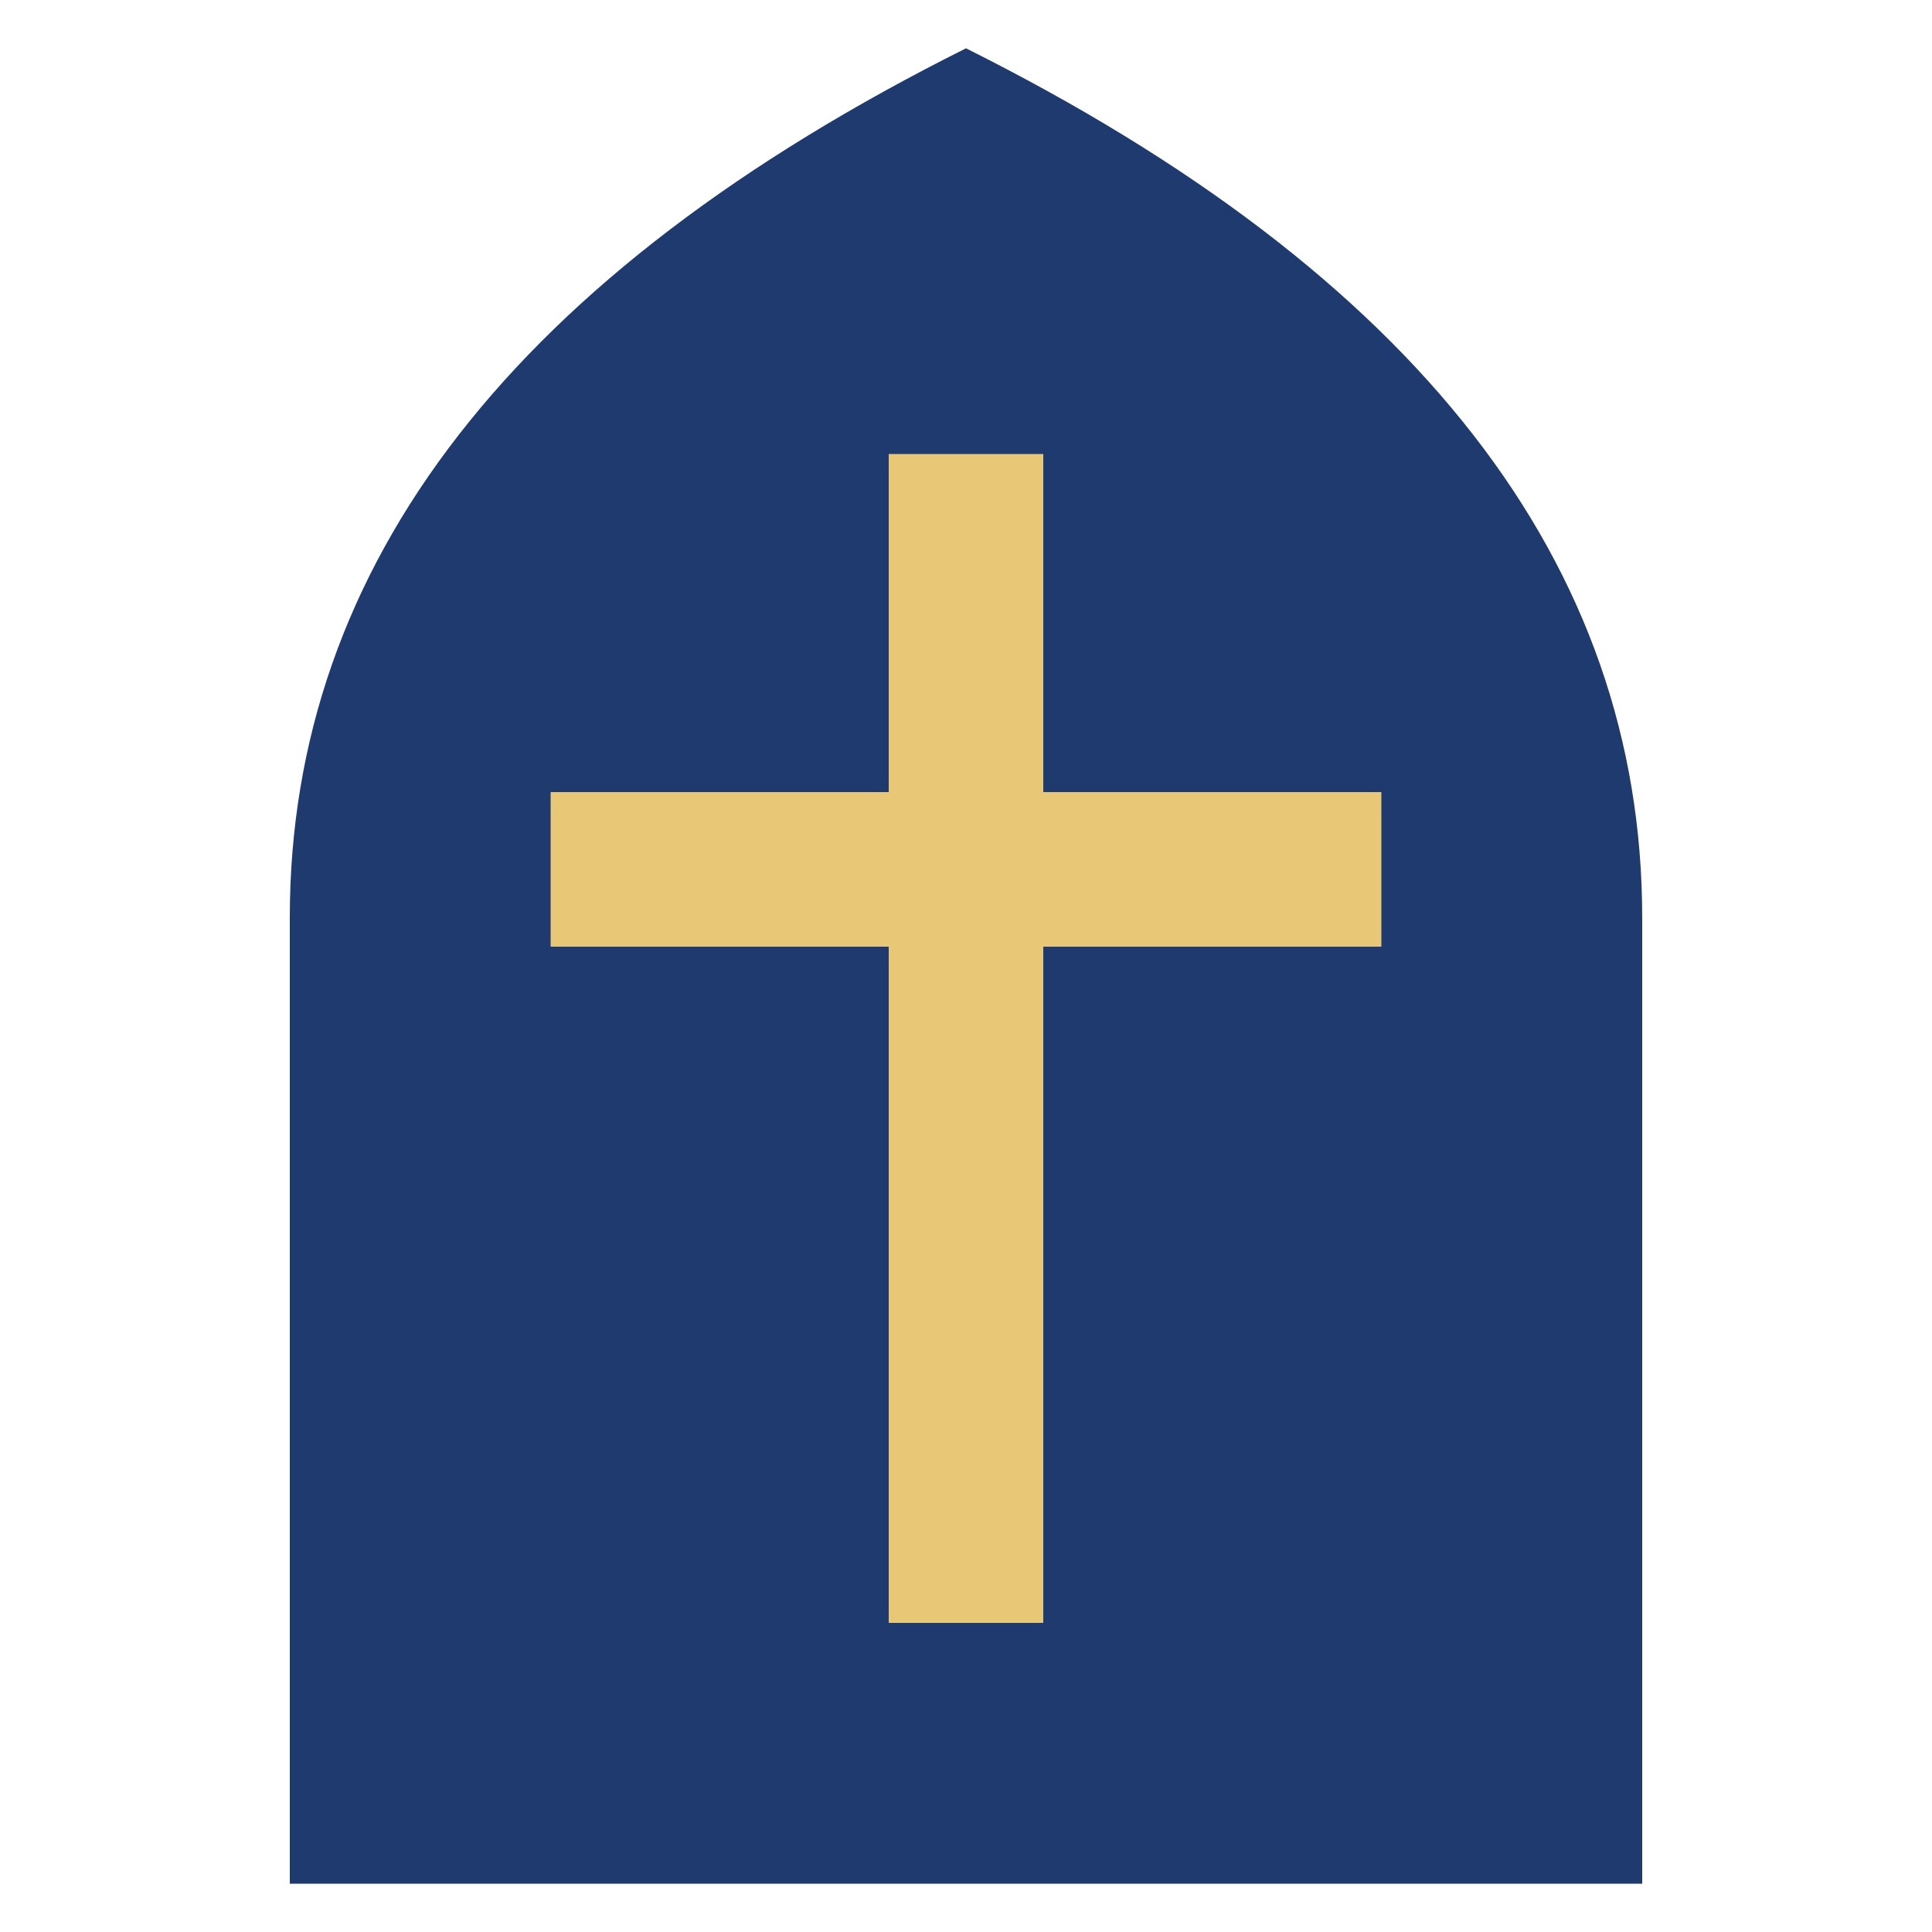
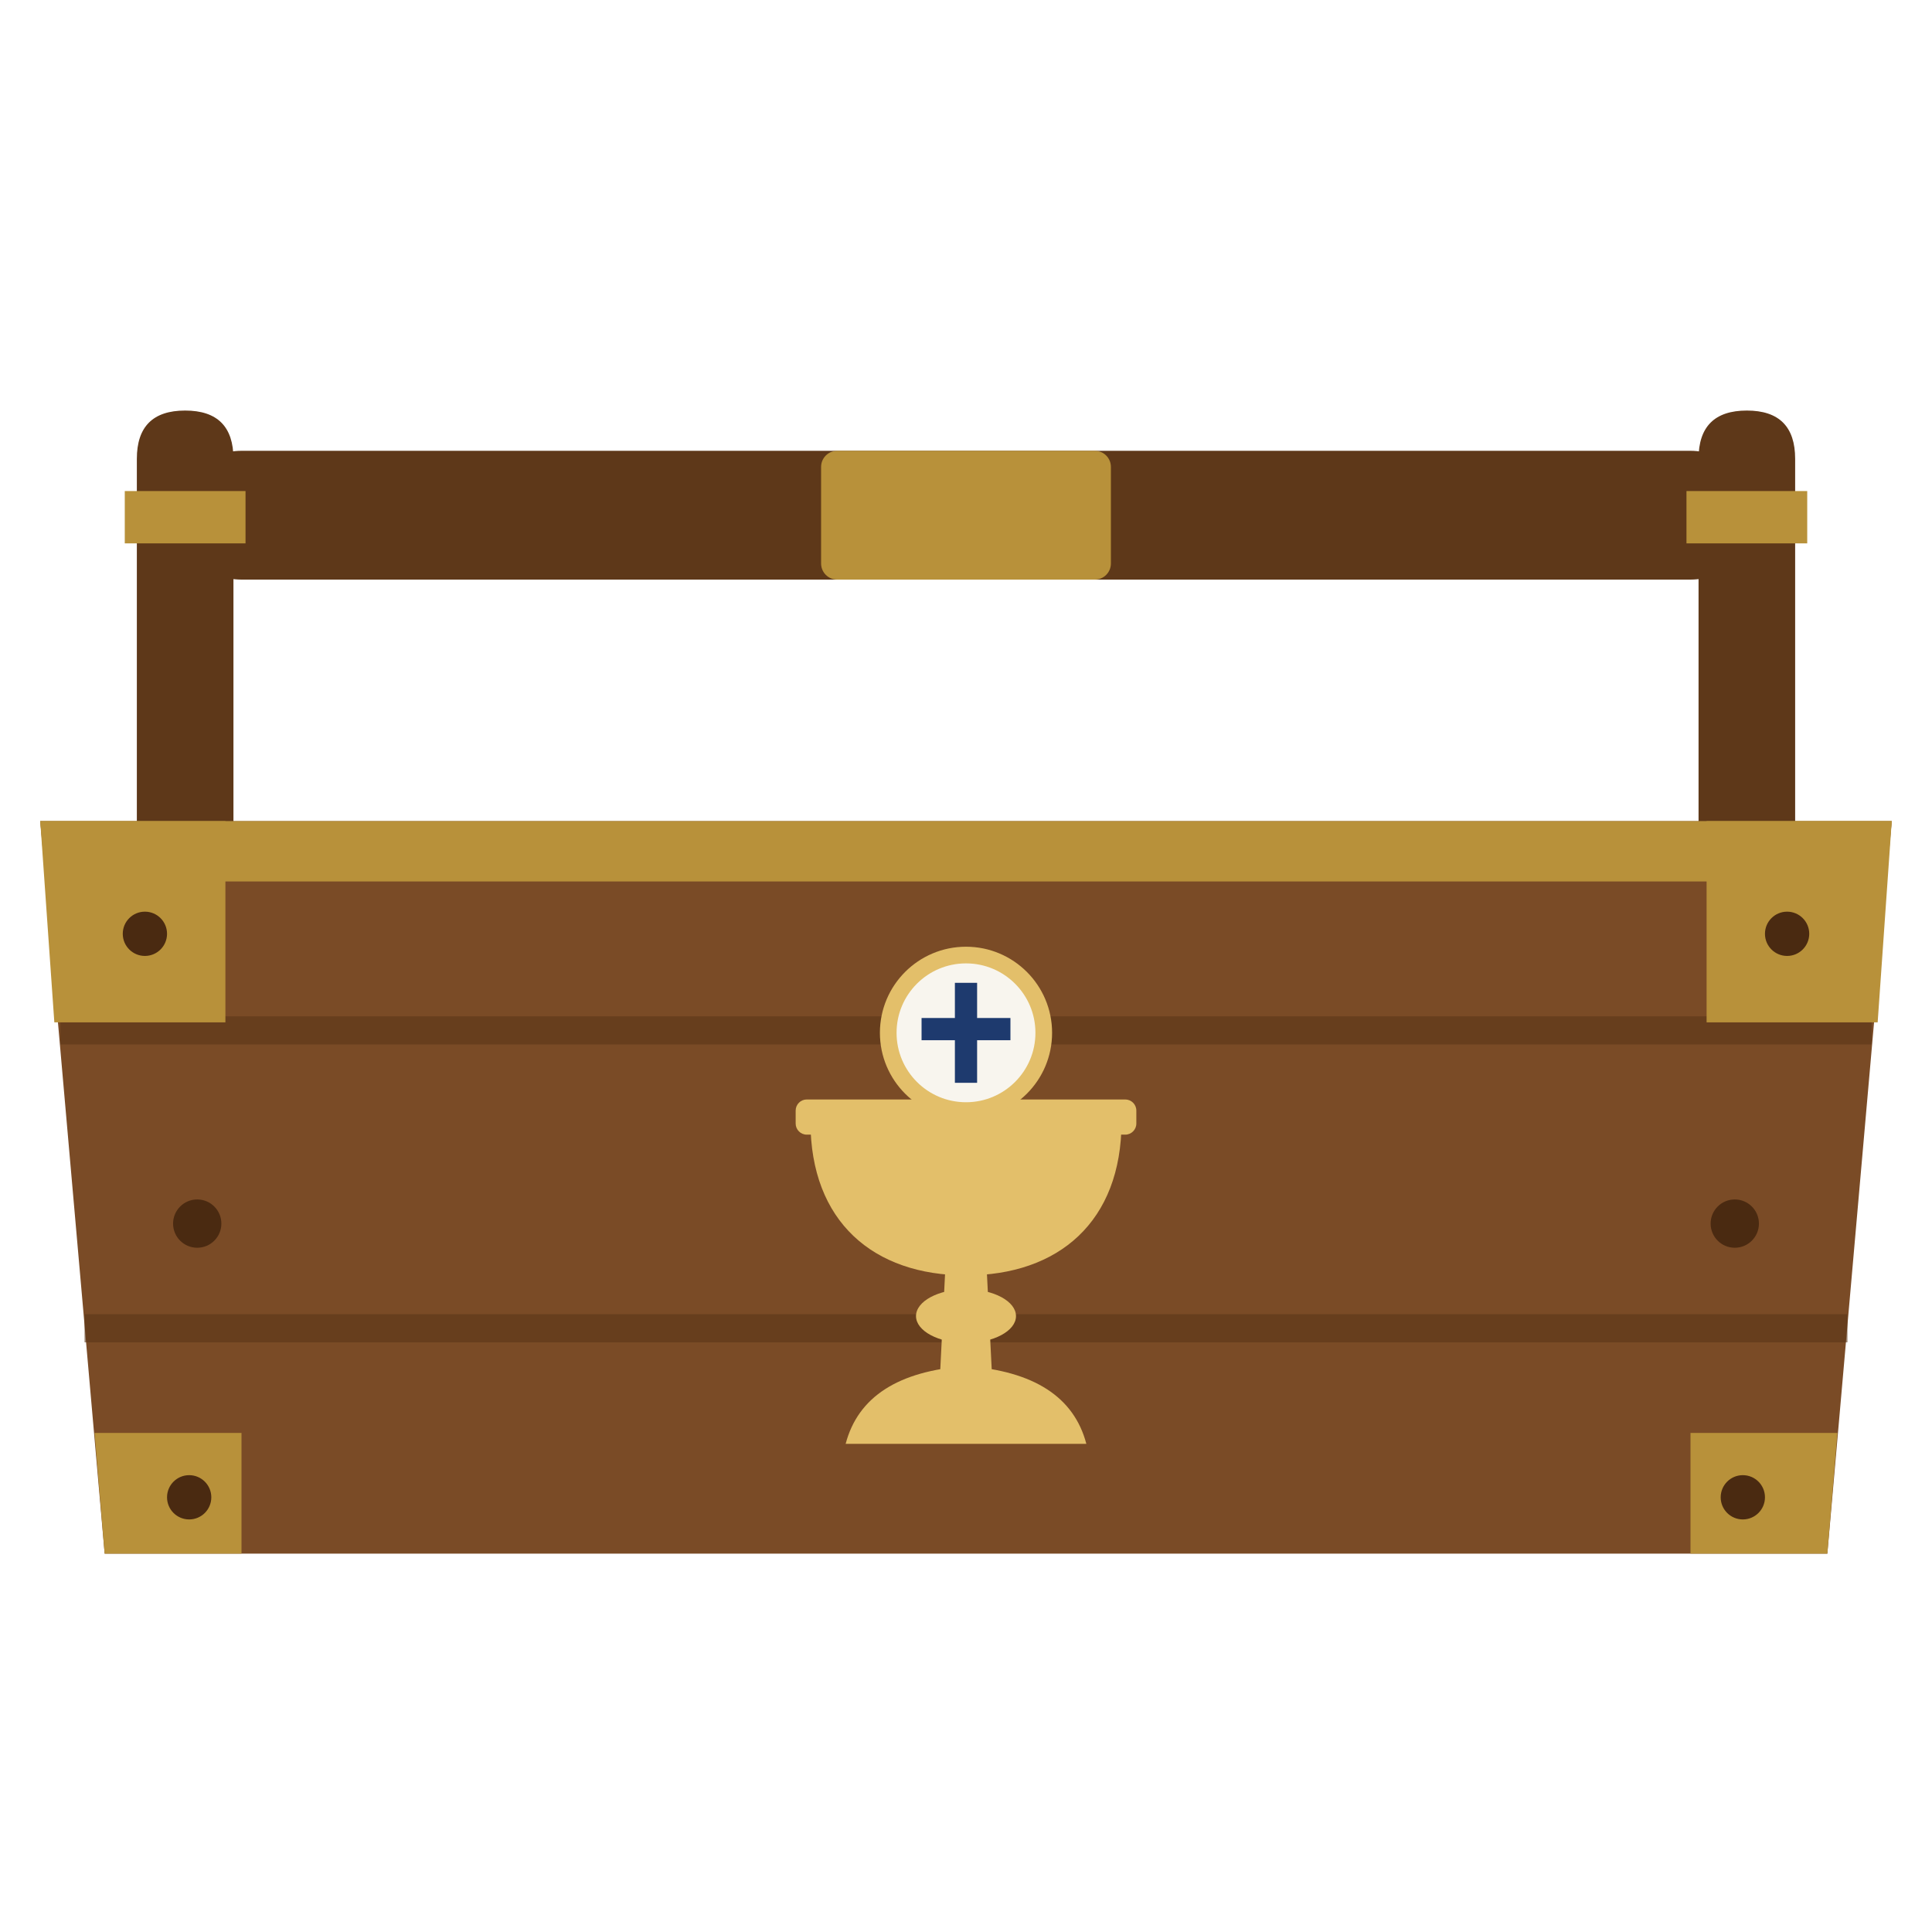
- <svg xmlns="http://www.w3.org/2000/svg" viewBox="0 0 40 40">
-   <path d="M6 39V19Q6 8 20 1Q34 8 34 19v20z" fill="#1e3a6e" />
-   <path d="M20 11v21M13 18h14" stroke="#e8c877" stroke-width="3.2" stroke-linecap="square" />
+ <svg xmlns="http://www.w3.org/2000/svg" viewBox="0 0 48 48">
+   <style>.d{display:none}@media (prefers-color-scheme:dark){.l{display:none}.d{display:inline}}</style>
+   <g class="l">
+     <rect x="4.4" y="11.2" width="39.2" height="3.2" rx="1.6" fill="#5e3819" />
+     <path d="M3.4 24V11.4Q3.4 10.2 4.6 10.2Q5.8 10.2 5.8 11.4V24Z" fill="#5e3819" />
+     <path d="M42.2 24V11.4Q42.2 10.2 43.4 10.2Q44.6 10.2 44.6 11.4V24Z" fill="#5e3819" />
+     <rect x="3.1" y="12.2" width="3" height="1.3" fill="#b8913a" />
+     <rect x="41.9" y="12.2" width="3" height="1.3" fill="#b8913a" />
+     <rect x="20.4" y="11.2" width="7.2" height="3.2" rx=".4" fill="#b8913a" />
+     <path d="M1 20.4H47L45.4 38.6H2.6Z" fill="#7a4b26" />
+     <path d="M1.5 25.6H46.5M2.1 33H45.9" stroke="#5a3517" stroke-width=".7" opacity=".6" />
+     <path d="M1 20.4H47L46.85 21.9H1.15Z" fill="#b8913a" />
+     <path d="M1 20.4H5.6V25.4H1.35Z M47 20.4H42.4V25.4H46.65Z" fill="#b8913a" />
+     <path d="M2.6 38.6L2.35 35.6H6V38.6Z M45.4 38.6L45.65 35.6H42V38.6Z" fill="#b8913a" />
+     <circle cx="3.6" cy="23.2" r=".55" fill="#4a2a11" />
+     <circle cx="44.4" cy="23.2" r=".55" fill="#4a2a11" />
+     <circle cx="4.9" cy="30.4" r=".6" fill="#4a2a11" />
+     <circle cx="43.1" cy="30.4" r=".6" fill="#4a2a11" />
+     <circle cx="4.7" cy="37.2" r=".55" fill="#4a2a11" />
+     <circle cx="43.3" cy="37.2" r=".55" fill="#4a2a11" />
+     <g transform="translate(24 29.8) scale(0.46) translate(-24 -14)">
+       <path d="M17.5 27.2Q18.5 23.4 24 23Q29.5 23.4 30.5 27.2Z" fill="#e3bf6a" />
+       <path d="M22.9 17.4H25.1L25.4 23.4H22.6Z" fill="#e3bf6a" />
+       <ellipse cx="24" cy="20.3" rx="2.7" ry="1.45" fill="#e3bf6a" />
+       <path d="M15.6 9.8H32.4C32.4 15.2 29 18.1 24 18.1C19 18.1 15.6 15.2 15.6 9.8Z" fill="#e3bf6a" />
+       <rect x="14.8" y="8.6" width="18.4" height="1.9" rx=".6" fill="#e3bf6a" />
+       <circle cx="24" cy="5" r="4.2" fill="#f8f5ee" stroke="#e3bf6a" stroke-width=".9" />
+       <path d="M23.4 2.3H24.6V7.7H23.4ZM21.6 4.2H26.4V5.4H21.6Z" fill="#1e3a6e" />
+     </g>
+   </g>
+   <g class="d">
+     <rect x="4.4" y="11.2" width="39.2" height="3.2" rx="1.6" fill="#8a5a30" />
+     <path d="M3.4 24V11.4Q3.4 10.2 4.6 10.2Q5.8 10.2 5.8 11.4V24Z" fill="#8a5a30" />
+     <path d="M42.2 24V11.4Q42.2 10.2 43.4 10.2Q44.6 10.2 44.6 11.4V24Z" fill="#8a5a30" />
+     <rect x="3.1" y="12.2" width="3" height="1.3" fill="#e8c877" />
+     <rect x="41.9" y="12.2" width="3" height="1.3" fill="#e8c877" />
+     <rect x="20.4" y="11.2" width="7.2" height="3.2" rx=".4" fill="#e8c877" />
+     <path d="M1 20.4H47L45.4 38.6H2.6Z" fill="#a8703f" />
+     <path d="M1.5 25.6H46.5M2.1 33H45.9" stroke="#6e4523" stroke-width=".7" opacity=".6" />
+     <path d="M1 20.4H47L46.85 21.9H1.15Z" fill="#e8c877" />
+     <path d="M1 20.4H5.6V25.4H1.35Z M47 20.4H42.4V25.4H46.65Z" fill="#e8c877" />
+     <path d="M2.6 38.6L2.35 35.6H6V38.6Z M45.4 38.6L45.65 35.6H42V38.6Z" fill="#e8c877" />
+     <circle cx="3.6" cy="23.2" r=".55" fill="#6e4523" />
+     <circle cx="44.4" cy="23.2" r=".55" fill="#6e4523" />
+     <circle cx="4.9" cy="30.4" r=".6" fill="#6e4523" />
+     <circle cx="43.1" cy="30.4" r=".6" fill="#6e4523" />
+     <circle cx="4.7" cy="37.2" r=".55" fill="#6e4523" />
+     <circle cx="43.3" cy="37.2" r=".55" fill="#6e4523" />
+     <g transform="translate(24 29.8) scale(0.46) translate(-24 -14)">
+       <path d="M17.5 27.2Q18.5 23.4 24 23Q29.5 23.4 30.5 27.2Z" fill="#e3bf6a" />
+       <path d="M22.9 17.4H25.1L25.4 23.4H22.6Z" fill="#e3bf6a" />
+       <ellipse cx="24" cy="20.3" rx="2.7" ry="1.45" fill="#e3bf6a" />
+       <path d="M15.6 9.8H32.4C32.4 15.2 29 18.1 24 18.1C19 18.1 15.6 15.2 15.6 9.8Z" fill="#e3bf6a" />
+       <rect x="14.8" y="8.6" width="18.4" height="1.9" rx=".6" fill="#e3bf6a" />
+       <circle cx="24" cy="5" r="4.2" fill="#f8f5ee" stroke="#e3bf6a" stroke-width=".9" />
+       <path d="M23.4 2.3H24.6V7.7H23.4ZM21.6 4.2H26.4V5.4H21.6Z" fill="#1e3a6e" />
+     </g>
+   </g>
</svg>
